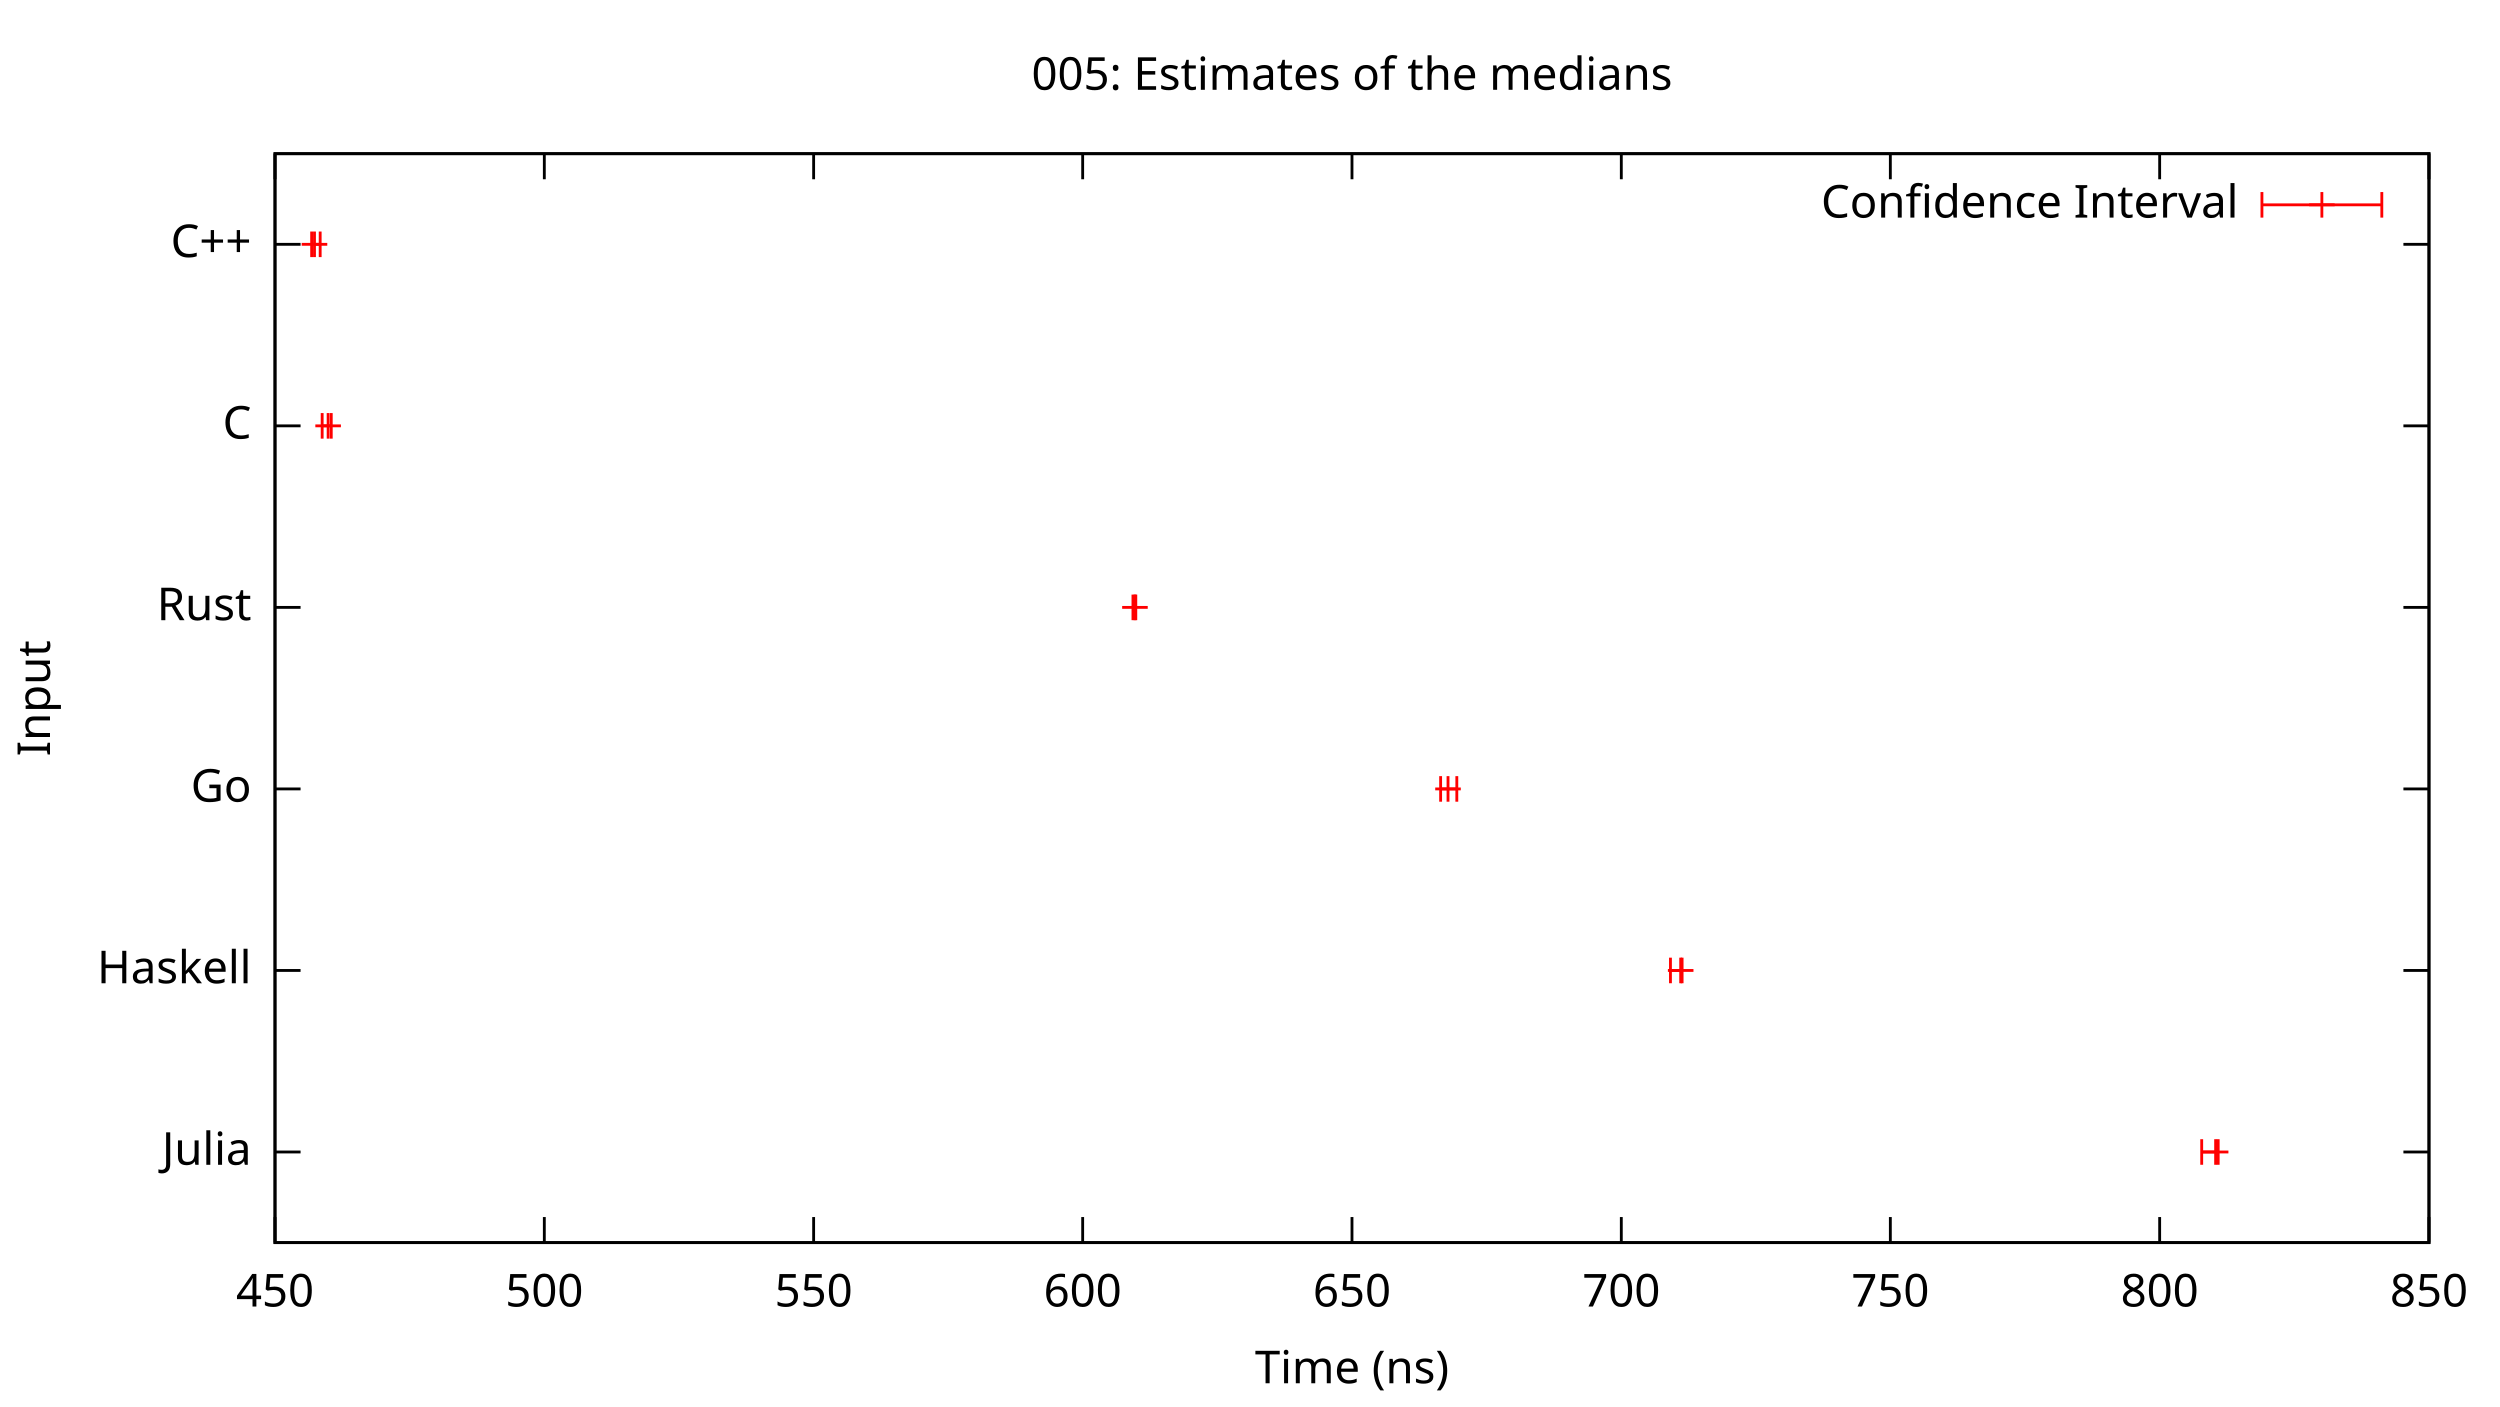
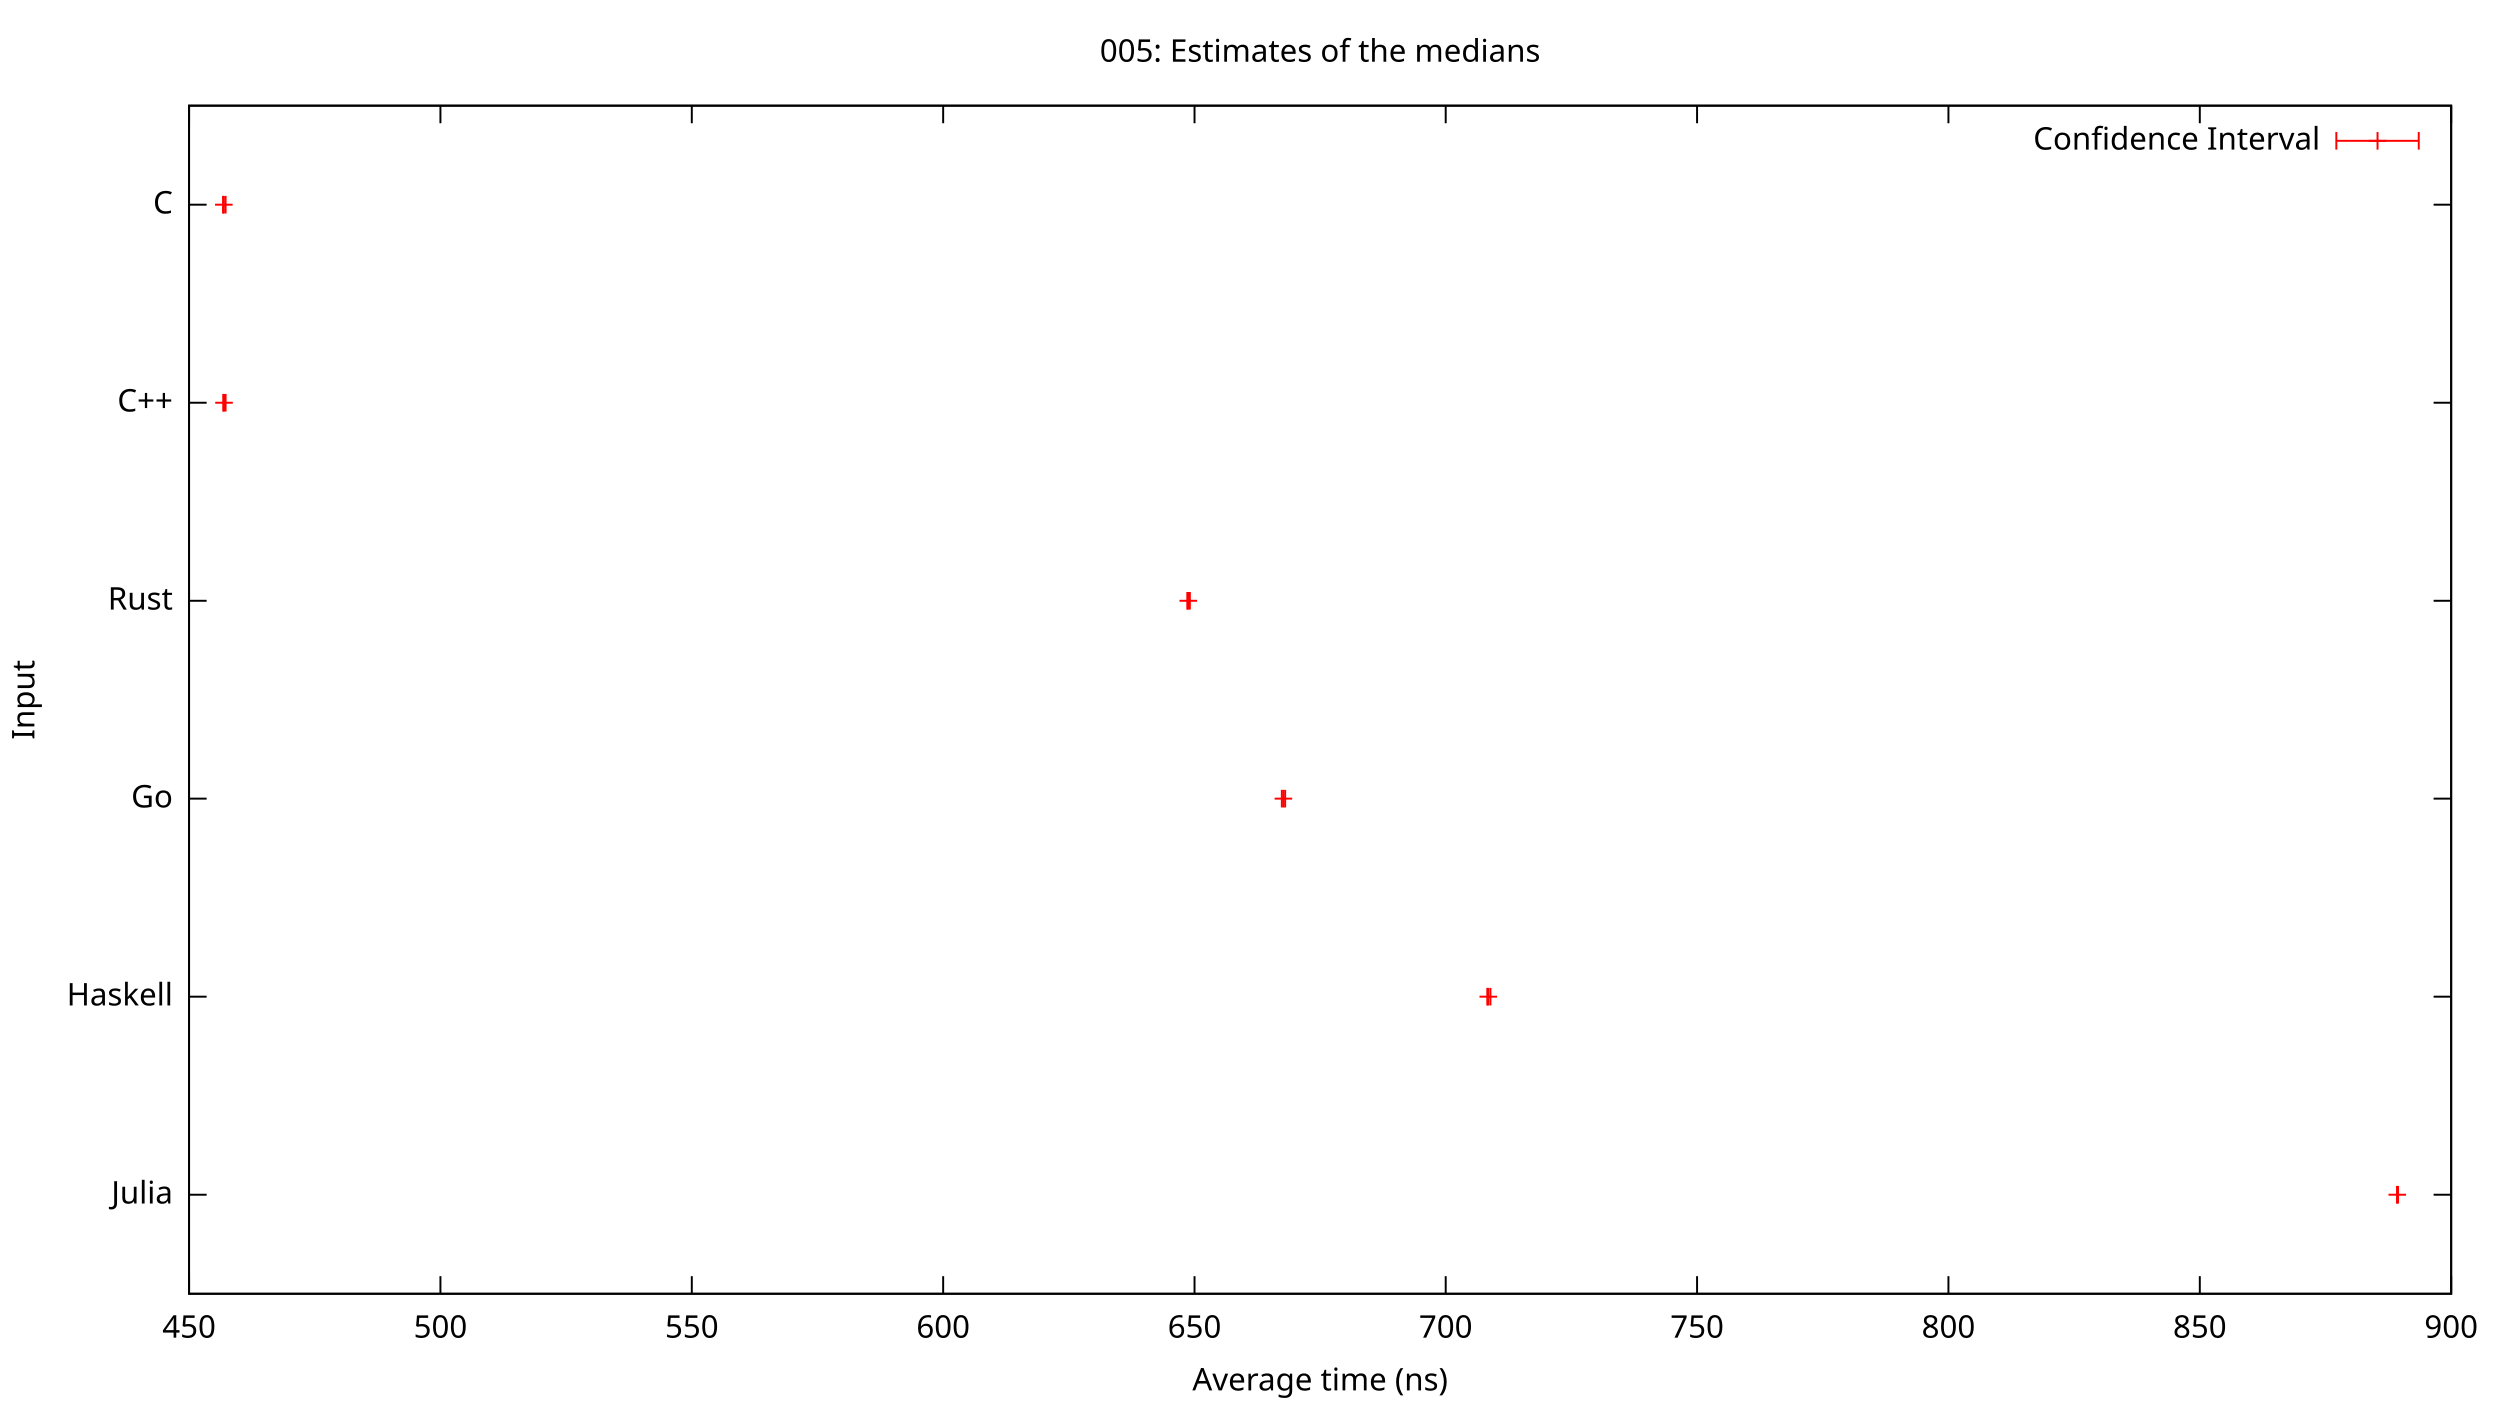
- <svg xmlns="http://www.w3.org/2000/svg" xmlns:xlink="http://www.w3.org/1999/xlink" viewBox="0 0 880 495">
+ <svg xmlns="http://www.w3.org/2000/svg" xmlns:xlink="http://www.w3.org/1999/xlink" viewBox="0 0 1280 720">
  <g id="gnuplot_canvas">
-     <rect x="0" y="0" width="880" height="495" fill="none" />
+     <rect x="0" y="0" width="1280" height="720" fill="none" />
    <defs>
      <circle id="gpDot" r="0.5" stroke-width="0.5" />
      <path id="gpPt0" stroke-width="0.222" stroke="currentColor" d="M-1,0 h2 M0,-1 v2" />
      <path id="gpPt1" stroke-width="0.222" stroke="currentColor" d="M-1,-1 L1,1 M1,-1 L-1,1" />
      <path id="gpPt2" stroke-width="0.222" stroke="currentColor" d="M-1,0 L1,0 M0,-1 L0,1 M-1,-1 L1,1 M-1,1 L1,-1" />
      <rect id="gpPt3" stroke-width="0.222" stroke="currentColor" x="-1" y="-1" width="2" height="2" />
      <rect id="gpPt4" stroke-width="0.222" stroke="currentColor" fill="currentColor" x="-1" y="-1" width="2" height="2" />
      <circle id="gpPt5" stroke-width="0.222" stroke="currentColor" cx="0" cy="0" r="1" />
      <use xlink:href="#gpPt5" id="gpPt6" fill="currentColor" stroke="none" />
      <path id="gpPt7" stroke-width="0.222" stroke="currentColor" d="M0,-1.33 L-1.33,0.67 L1.33,0.67 z" />
      <use xlink:href="#gpPt7" id="gpPt8" fill="currentColor" stroke="none" />
      <use xlink:href="#gpPt7" id="gpPt9" stroke="currentColor" transform="rotate(180)" />
      <use xlink:href="#gpPt9" id="gpPt10" fill="currentColor" stroke="none" />
      <use xlink:href="#gpPt3" id="gpPt11" stroke="currentColor" transform="rotate(45)" />
      <use xlink:href="#gpPt11" id="gpPt12" fill="currentColor" stroke="none" />
    </defs>
    <g style="fill:none; color:white; stroke:currentColor; stroke-width:1.00; stroke-linecap:butt; stroke-linejoin:miter">
</g>
    <g style="fill:none; color:black; stroke:currentColor; stroke-width:1.00; stroke-linecap:butt; stroke-linejoin:miter">
-       <path stroke="black" d="M96.8,405.5 L105.8,405.5 M855.0,405.5 L846.0,405.5  " />
-       <g transform="translate(88.5,410.0)" style="stroke:none; fill:black; font-family:Fantasque Sans Mono; font-size:12.00pt; text-anchor:end">
+       <path stroke="black" d="M96.8,611.7 L105.8,611.7 M1255.0,611.7 L1246.0,611.7  " />
+       <g transform="translate(88.5,616.2)" style="stroke:none; fill:black; font-family:Fantasque Sans Mono; font-size:12.00pt; text-anchor:end">
        <text>Julia</text>
      </g>
-       <path stroke="black" d="M96.8,341.6 L105.8,341.6 M855.0,341.6 L846.0,341.6  " />
-       <g transform="translate(88.5,346.1)" style="stroke:none; fill:black; font-family:Fantasque Sans Mono; font-size:12.00pt; text-anchor:end">
+       <path stroke="black" d="M96.8,510.3 L105.8,510.3 M1255.0,510.3 L1246.0,510.3  " />
+       <g transform="translate(88.5,514.8)" style="stroke:none; fill:black; font-family:Fantasque Sans Mono; font-size:12.00pt; text-anchor:end">
        <text>Haskell</text>
      </g>
-       <path stroke="black" d="M96.8,277.7 L105.8,277.7 M855.0,277.7 L846.0,277.7  " />
-       <g transform="translate(88.5,282.2)" style="stroke:none; fill:black; font-family:Fantasque Sans Mono; font-size:12.00pt; text-anchor:end">
+       <path stroke="black" d="M96.8,408.9 L105.8,408.9 M1255.0,408.9 L1246.0,408.9  " />
+       <g transform="translate(88.5,413.4)" style="stroke:none; fill:black; font-family:Fantasque Sans Mono; font-size:12.00pt; text-anchor:end">
        <text>Go</text>
      </g>
-       <path stroke="black" d="M96.8,213.8 L105.8,213.8 M855.0,213.8 L846.0,213.8  " />
-       <g transform="translate(88.5,218.3)" style="stroke:none; fill:black; font-family:Fantasque Sans Mono; font-size:12.00pt; text-anchor:end">
+       <path stroke="black" d="M96.8,307.6 L105.8,307.6 M1255.0,307.6 L1246.0,307.6  " />
+       <g transform="translate(88.5,312.1)" style="stroke:none; fill:black; font-family:Fantasque Sans Mono; font-size:12.00pt; text-anchor:end">
        <text>Rust</text>
      </g>
-       <path stroke="black" d="M96.8,149.9 L105.8,149.9 M855.0,149.9 L846.0,149.9  " />
-       <g transform="translate(88.5,154.4)" style="stroke:none; fill:black; font-family:Fantasque Sans Mono; font-size:12.00pt; text-anchor:end">
+       <path stroke="black" d="M96.8,206.2 L105.8,206.2 M1255.0,206.2 L1246.0,206.2  " />
+       <g transform="translate(88.5,210.7)" style="stroke:none; fill:black; font-family:Fantasque Sans Mono; font-size:12.00pt; text-anchor:end">
+         <text>C++</text>
+       </g>
+       <path stroke="black" d="M96.8,104.8 L105.8,104.8 M1255.0,104.8 L1246.0,104.8  " />
+       <g transform="translate(88.5,109.3)" style="stroke:none; fill:black; font-family:Fantasque Sans Mono; font-size:12.00pt; text-anchor:end">
        <text>C</text>
      </g>
-       <path stroke="black" d="M96.8,86.0 L105.8,86.0 M855.0,86.0 L846.0,86.0  " />
-       <g transform="translate(88.5,90.5)" style="stroke:none; fill:black; font-family:Fantasque Sans Mono; font-size:12.00pt; text-anchor:end">
-         <text>C++</text>
-       </g>
-       <path stroke="black" d="M96.8,437.4 L96.8,428.4 M96.8,54.1 L96.8,63.1  " />
-       <g transform="translate(96.8,459.9)" style="stroke:none; fill:black; font-family:Fantasque Sans Mono; font-size:12.00pt; text-anchor:middle">
+       <path stroke="black" d="M96.8,662.4 L96.8,653.4 M96.8,54.1 L96.8,63.1  " />
+       <g transform="translate(96.8,684.9)" style="stroke:none; fill:black; font-family:Fantasque Sans Mono; font-size:12.00pt; text-anchor:middle">
        <text> 450</text>
      </g>
-       <path stroke="black" d="M191.6,437.4 L191.6,428.4 M191.6,54.1 L191.6,63.1  " />
-       <g transform="translate(191.6,459.9)" style="stroke:none; fill:black; font-family:Fantasque Sans Mono; font-size:12.00pt; text-anchor:middle">
+       <path stroke="black" d="M225.5,662.4 L225.5,653.4 M225.5,54.1 L225.5,63.1  " />
+       <g transform="translate(225.5,684.9)" style="stroke:none; fill:black; font-family:Fantasque Sans Mono; font-size:12.00pt; text-anchor:middle">
        <text> 500</text>
      </g>
-       <path stroke="black" d="M286.4,437.4 L286.4,428.4 M286.4,54.1 L286.4,63.1  " />
-       <g transform="translate(286.4,459.9)" style="stroke:none; fill:black; font-family:Fantasque Sans Mono; font-size:12.00pt; text-anchor:middle">
+       <path stroke="black" d="M354.2,662.4 L354.2,653.4 M354.2,54.1 L354.2,63.1  " />
+       <g transform="translate(354.2,684.9)" style="stroke:none; fill:black; font-family:Fantasque Sans Mono; font-size:12.00pt; text-anchor:middle">
        <text> 550</text>
      </g>
-       <path stroke="black" d="M381.1,437.4 L381.1,428.4 M381.1,54.1 L381.1,63.1  " />
-       <g transform="translate(381.1,459.9)" style="stroke:none; fill:black; font-family:Fantasque Sans Mono; font-size:12.00pt; text-anchor:middle">
+       <path stroke="black" d="M482.9,662.4 L482.9,653.4 M482.9,54.1 L482.9,63.1  " />
+       <g transform="translate(482.9,684.9)" style="stroke:none; fill:black; font-family:Fantasque Sans Mono; font-size:12.00pt; text-anchor:middle">
        <text> 600</text>
      </g>
-       <path stroke="black" d="M475.9,437.4 L475.9,428.4 M475.9,54.1 L475.9,63.1  " />
-       <g transform="translate(475.9,459.9)" style="stroke:none; fill:black; font-family:Fantasque Sans Mono; font-size:12.00pt; text-anchor:middle">
+       <path stroke="black" d="M611.6,662.4 L611.6,653.4 M611.6,54.1 L611.6,63.1  " />
+       <g transform="translate(611.6,684.9)" style="stroke:none; fill:black; font-family:Fantasque Sans Mono; font-size:12.00pt; text-anchor:middle">
        <text> 650</text>
      </g>
-       <path stroke="black" d="M570.7,437.4 L570.7,428.4 M570.7,54.1 L570.7,63.1  " />
-       <g transform="translate(570.7,459.9)" style="stroke:none; fill:black; font-family:Fantasque Sans Mono; font-size:12.00pt; text-anchor:middle">
+       <path stroke="black" d="M740.2,662.4 L740.2,653.4 M740.2,54.1 L740.2,63.1  " />
+       <g transform="translate(740.2,684.9)" style="stroke:none; fill:black; font-family:Fantasque Sans Mono; font-size:12.00pt; text-anchor:middle">
        <text> 700</text>
      </g>
-       <path stroke="black" d="M665.4,437.4 L665.4,428.4 M665.4,54.1 L665.4,63.1  " />
-       <g transform="translate(665.4,459.9)" style="stroke:none; fill:black; font-family:Fantasque Sans Mono; font-size:12.00pt; text-anchor:middle">
+       <path stroke="black" d="M868.9,662.4 L868.9,653.4 M868.9,54.1 L868.9,63.1  " />
+       <g transform="translate(868.9,684.9)" style="stroke:none; fill:black; font-family:Fantasque Sans Mono; font-size:12.00pt; text-anchor:middle">
        <text> 750</text>
      </g>
-       <path stroke="black" d="M760.2,437.4 L760.2,428.4 M760.2,54.1 L760.2,63.1  " />
-       <g transform="translate(760.2,459.9)" style="stroke:none; fill:black; font-family:Fantasque Sans Mono; font-size:12.00pt; text-anchor:middle">
+       <path stroke="black" d="M997.6,662.4 L997.6,653.4 M997.6,54.1 L997.6,63.1  " />
+       <g transform="translate(997.6,684.9)" style="stroke:none; fill:black; font-family:Fantasque Sans Mono; font-size:12.00pt; text-anchor:middle">
        <text> 800</text>
      </g>
-       <path stroke="black" d="M855.0,437.4 L855.0,428.4 M855.0,54.1 L855.0,63.1  " />
-       <g transform="translate(855.0,459.9)" style="stroke:none; fill:black; font-family:Fantasque Sans Mono; font-size:12.00pt; text-anchor:middle">
+       <path stroke="black" d="M1126.3,662.4 L1126.3,653.4 M1126.3,54.1 L1126.3,63.1  " />
+       <g transform="translate(1126.3,684.9)" style="stroke:none; fill:black; font-family:Fantasque Sans Mono; font-size:12.00pt; text-anchor:middle">
        <text> 850</text>
      </g>
-       <path stroke="black" d="M96.8,54.1 L96.8,437.4 L855.0,437.4 L855.0,54.1 L96.8,54.1 Z  " />
-       <g transform="translate(17.6,245.8) rotate(270)" style="stroke:none; fill:black; font-family:Fantasque Sans Mono; font-size:12.00pt; text-anchor:middle">
+       <path stroke="black" d="M1255.0,662.4 L1255.0,653.4 M1255.0,54.1 L1255.0,63.1  " />
+       <g transform="translate(1255.0,684.9)" style="stroke:none; fill:black; font-family:Fantasque Sans Mono; font-size:12.00pt; text-anchor:middle">
+         <text> 900</text>
+       </g>
+       <path stroke="black" d="M96.8,54.1 L96.8,662.4 L1255.0,662.4 L1255.0,54.1 L96.8,54.1 Z  " />
+       <g transform="translate(17.6,358.3) rotate(270)" style="stroke:none; fill:black; font-family:Fantasque Sans Mono; font-size:12.00pt; text-anchor:middle">
        <text>Input</text>
      </g>
-       <g transform="translate(475.9,486.9)" style="stroke:none; fill:black; font-family:Fantasque Sans Mono; font-size:12.00pt; text-anchor:middle">
-         <text>Time (ns)</text>
+       <g transform="translate(675.9,711.9)" style="stroke:none; fill:black; font-family:Fantasque Sans Mono; font-size:12.00pt; text-anchor:middle">
+         <text>Average time (ns)</text>
      </g>
-       <g transform="translate(475.9,31.6)" style="stroke:none; fill:black; font-family:Fantasque Sans Mono; font-size:12.00pt; text-anchor:middle">
+       <g transform="translate(675.9,31.6)" style="stroke:none; fill:black; font-family:Fantasque Sans Mono; font-size:12.00pt; text-anchor:middle">
        <text>005: Estimates of the medians</text>
      </g>
    </g>
    <g id="gnuplot_plot_1">
      <g style="fill:none; color:red; stroke:currentColor; stroke-width:1.00; stroke-linecap:butt; stroke-linejoin:miter">
-         <g transform="translate(787.9,76.6)" style="stroke:none; fill:black; font-family:Fantasque Sans Mono; font-size:12.00pt; text-anchor:end">
+         <g transform="translate(1187.9,76.6)" style="stroke:none; fill:black; font-family:Fantasque Sans Mono; font-size:12.00pt; text-anchor:end">
          <text>Confidence Interval</text>
        </g>
-         <path d="M796.2,72.1 L838.4,72.1 M796.2,67.6 L796.2,76.6 M838.4,67.6 L838.4,76.6 M775.0,405.5 L780.8,405.5    M775.0,410.0 L775.0,401.0 M780.8,410.0 L780.8,401.0 M588.0,341.6 L592.1,341.6 M588.0,346.1 L588.0,337.1    M592.1,346.1 L592.1,337.1 M507.1,277.7 L512.8,277.7 M507.1,282.2 L507.1,273.2 M512.8,282.2 L512.8,273.2    M398.8,213.8 L399.8,213.8 M398.8,218.3 L398.8,209.3 M399.8,218.3 L399.8,209.3 M113.4,149.9 L116.6,149.9    M113.4,154.4 L113.4,145.4 M116.6,154.4 L116.6,145.4 M109.7,86.0 L112.7,86.0 M109.7,90.5 L109.7,81.5    M112.7,90.5 L112.7,81.5  " />
-         <use xlink:href="#gpPt0" transform="translate(779.9,405.5) scale(4.50)" />
-         <use xlink:href="#gpPt0" transform="translate(591.6,341.6) scale(4.50)" />
-         <use xlink:href="#gpPt0" transform="translate(509.7,277.7) scale(4.50)" />
-         <use xlink:href="#gpPt0" transform="translate(399.5,213.8) scale(4.50)" />
-         <use xlink:href="#gpPt0" transform="translate(115.5,149.9) scale(4.50)" />
-         <use xlink:href="#gpPt0" transform="translate(110.7,86.0) scale(4.50)" />
-         <use xlink:href="#gpPt0" transform="translate(817.3,72.1) scale(4.50)" />
+         <path d="M1196.2,72.1 L1238.4,72.1 M1196.2,67.6 L1196.2,76.6 M1238.4,67.6 L1238.4,76.6 M1227.3,611.7 L1227.8,611.7    M1227.3,616.2 L1227.3,607.2 M1227.8,616.2 L1227.8,607.2 M761.5,510.3 L763.1,510.3 M761.5,514.8 L761.5,505.8    M763.1,514.8 L763.1,505.8 M656.3,408.9 L658.0,408.9 M656.3,413.4 L656.3,404.4 M658.0,413.4 L658.0,404.4    M607.9,307.6 L609.2,307.6 M607.9,312.1 L607.9,303.1 M609.2,312.1 L609.2,303.1 M114.3,206.2 L115.5,206.2    M114.3,210.7 L114.3,201.7 M115.5,210.7 L115.5,201.7 M114.2,104.8 L115.5,104.8 M114.2,109.3 L114.2,100.3    M115.5,109.3 L115.5,100.3  " />
+         <use xlink:href="#gpPt0" transform="translate(1227.4,611.7) scale(4.50)" />
+         <use xlink:href="#gpPt0" transform="translate(762.0,510.3) scale(4.50)" />
+         <use xlink:href="#gpPt0" transform="translate(657.1,408.9) scale(4.50)" />
+         <use xlink:href="#gpPt0" transform="translate(608.4,307.6) scale(4.50)" />
+         <use xlink:href="#gpPt0" transform="translate(114.7,206.2) scale(4.50)" />
+         <use xlink:href="#gpPt0" transform="translate(114.6,104.8) scale(4.50)" />
+         <use xlink:href="#gpPt0" transform="translate(1217.3,72.1) scale(4.50)" />
      </g>
    </g>
    <g style="fill:none; color:black; stroke:currentColor; stroke-width:1.00; stroke-linecap:butt; stroke-linejoin:miter">
-       <path stroke="black" d="M96.8,54.1 L96.8,437.4 L855.0,437.4 L855.0,54.1 L96.8,54.1 Z  " />
+       <path stroke="black" d="M96.8,54.1 L96.8,662.4 L1255.0,662.4 L1255.0,54.1 L96.8,54.1 Z  " />
    </g>
  </g>
</svg>
